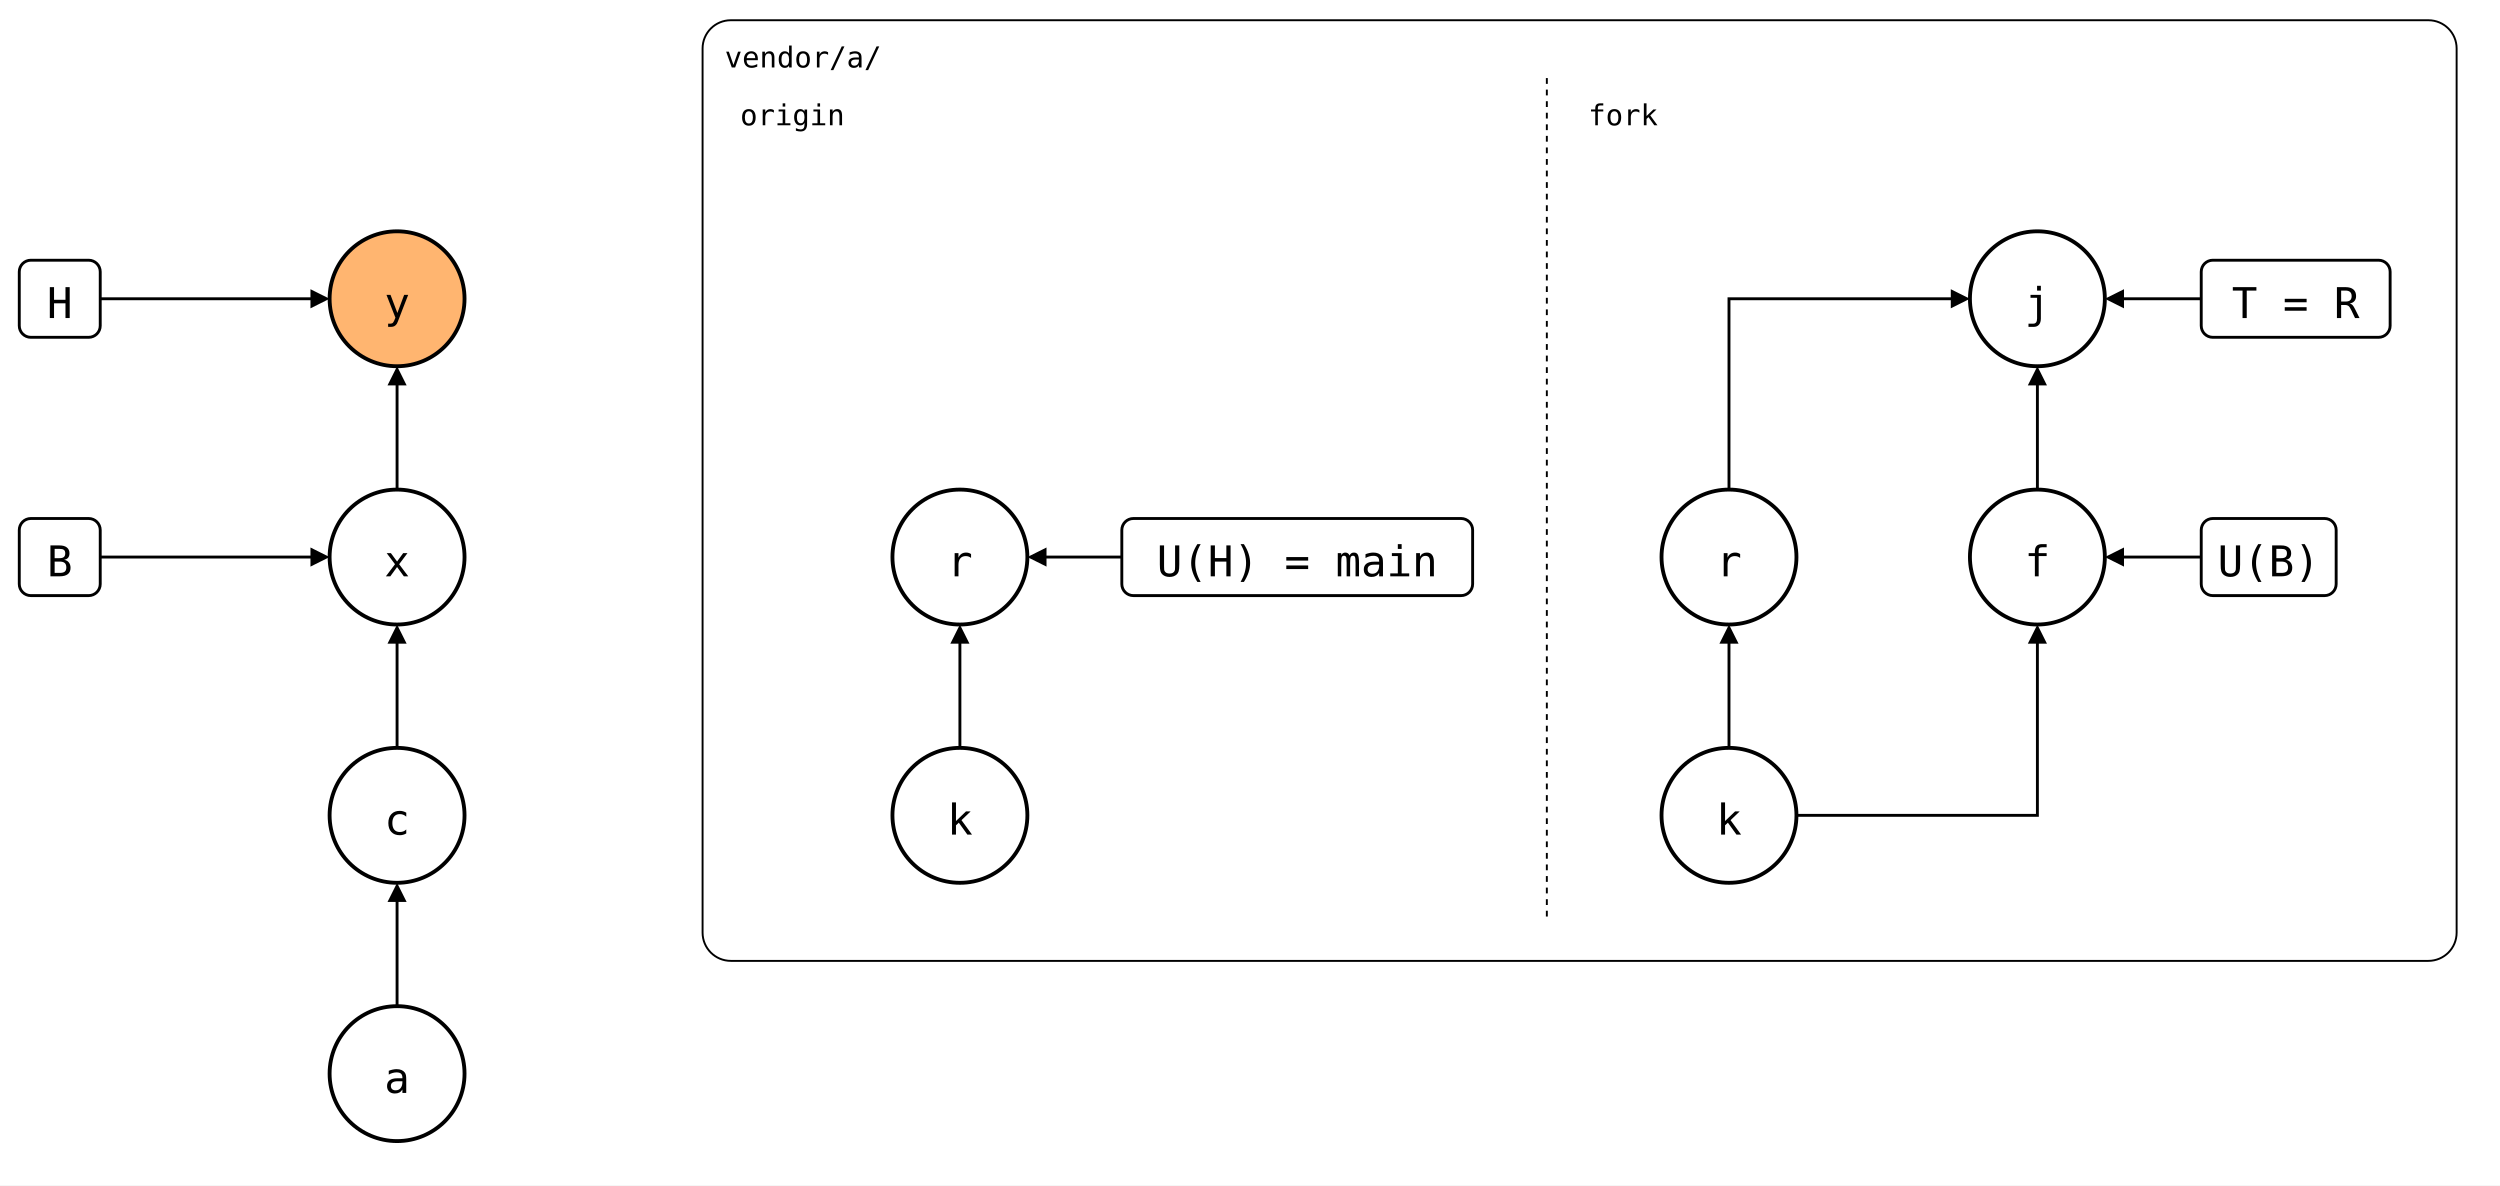
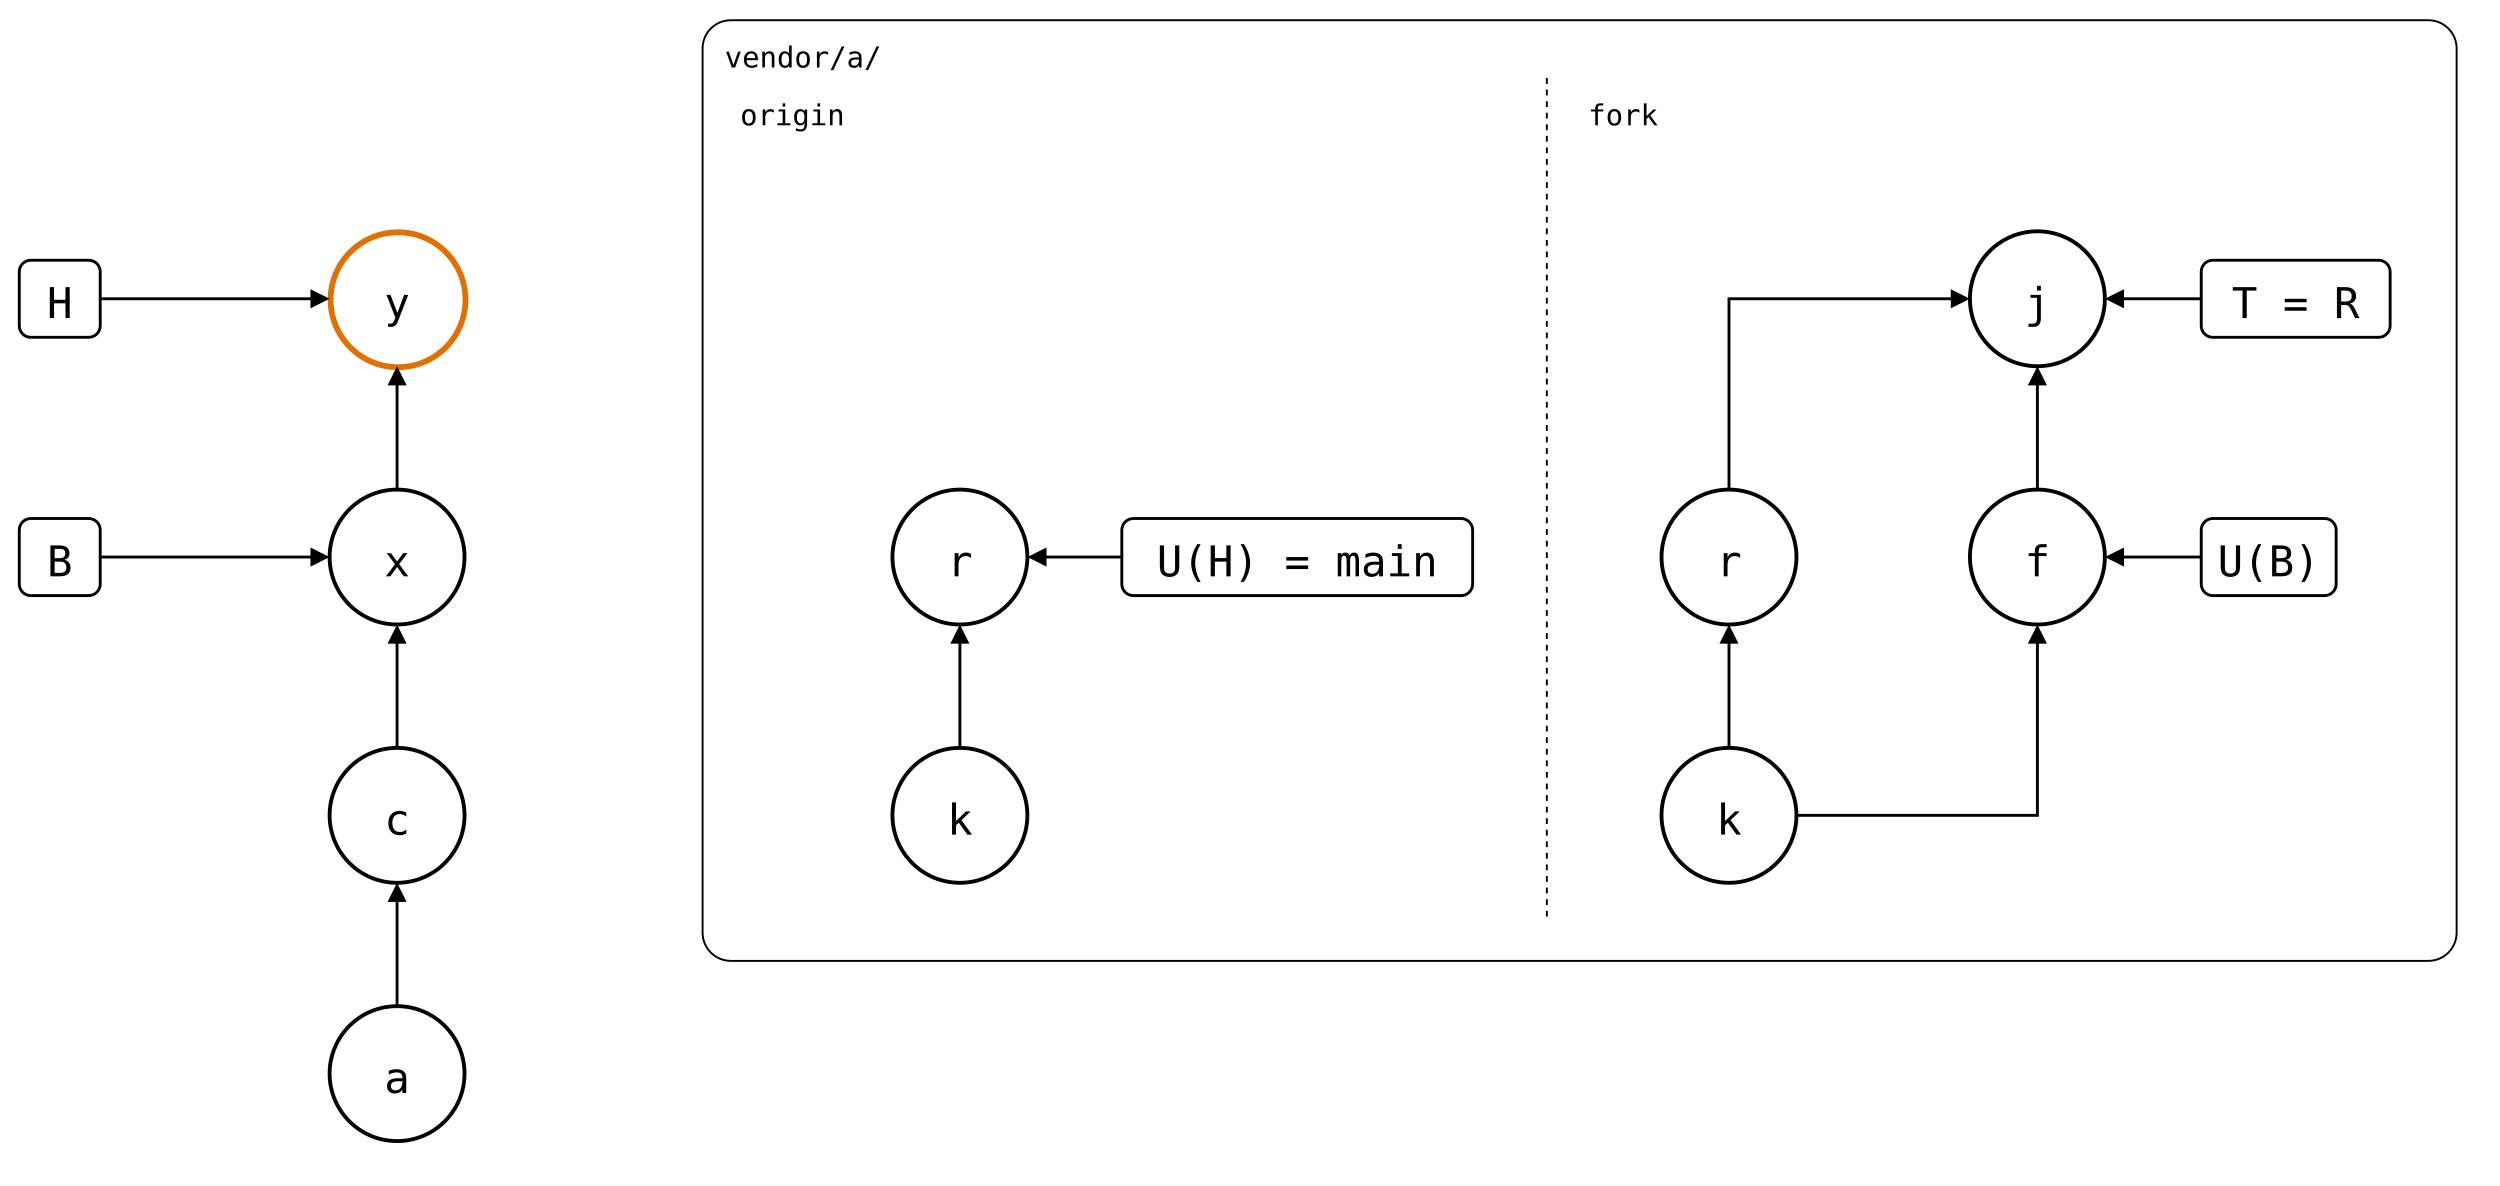
- <svg xmlns="http://www.w3.org/2000/svg" style="background: #ffffff; background-color: light-dark(#ffffff, #121212); color-scheme: light dark;" version="1.1" width="1297px" height="615px" viewBox="0 0 1297 615" id="ge-svg-dvOkHL6Rciy7a9EFE2a7" content="&lt;mxfile host=&quot;Electron&quot;&gt;&#10;  &lt;diagram name=&quot;several-upstreams&quot; id=&quot;several-upstreams&quot;&gt;&#10;    &lt;mxGraphModel grid=&quot;0&quot; gridSize=&quot;10&quot; guides=&quot;1&quot; tooltips=&quot;1&quot; connect=&quot;1&quot; arrows=&quot;1&quot; fold=&quot;0&quot; page=&quot;0&quot; pageScale=&quot;1&quot; pageWidth=&quot;850&quot; pageHeight=&quot;1100&quot; background=&quot;#ffffff&quot; math=&quot;0&quot; shadow=&quot;0&quot;&gt;&#10;      &lt;root&gt;&#10;        &lt;mxCell id=&quot;0&quot; /&gt;&#10;        &lt;mxCell id=&quot;1&quot; parent=&quot;0&quot; /&gt;&#10;        &lt;mxCell id=&quot;lane&quot; parent=&quot;1&quot; style=&quot;rounded=1;arcSize=3;fillColor=none;strokeWidth=1;fontSize=15;verticalAlign=top;align=left;spacingLeft=10;spacingTop=4;fontFamily=Roboto Mono,monospace;&quot; value=&quot;vendor/a/&quot; vertex=&quot;1&quot;&gt;&#10;          &lt;mxGeometry height=&quot;488&quot; width=&quot;910&quot; x=&quot;422&quot; y=&quot;30&quot; as=&quot;geometry&quot; /&gt;&#10;        &lt;/mxCell&gt;&#10;        &lt;mxCell id=&quot;sep&quot; parent=&quot;1&quot; style=&quot;line;direction=south;dashed=1;strokeWidth=1;&quot; value=&quot;&quot; vertex=&quot;1&quot;&gt;&#10;          &lt;mxGeometry height=&quot;438&quot; width=&quot;20&quot; x=&quot;850&quot; y=&quot;60&quot; as=&quot;geometry&quot; /&gt;&#10;        &lt;/mxCell&gt;&#10;        &lt;mxCell id=&quot;side_o&quot; parent=&quot;1&quot; style=&quot;text;fontSize=15;align=left;verticalAlign=top;fontFamily=Roboto Mono,monospace;&quot; value=&quot;origin&quot; vertex=&quot;1&quot;&gt;&#10;          &lt;mxGeometry height=&quot;24&quot; width=&quot;120&quot; x=&quot;440&quot; y=&quot;64&quot; as=&quot;geometry&quot; /&gt;&#10;        &lt;/mxCell&gt;&#10;        &lt;mxCell id=&quot;side_f&quot; parent=&quot;1&quot; style=&quot;text;fontSize=15;align=left;verticalAlign=top;fontFamily=Roboto Mono,monospace;&quot; value=&quot;fork&quot; vertex=&quot;1&quot;&gt;&#10;          &lt;mxGeometry height=&quot;24&quot; width=&quot;120&quot; x=&quot;880&quot; y=&quot;64&quot; as=&quot;geometry&quot; /&gt;&#10;        &lt;/mxCell&gt;&#10;        &lt;mxCell id=&quot;y&quot; parent=&quot;1&quot; style=&quot;ellipse;aspect=fixed;strokeWidth=2;fontSize=22;fontFamily=Roboto Mono,monospace;fillColor=#FFB570;&quot; value=&quot;y&quot; vertex=&quot;1&quot;&gt;&#10;          &lt;mxGeometry height=&quot;70&quot; width=&quot;70&quot; x=&quot;229&quot; y=&quot;140&quot; as=&quot;geometry&quot; /&gt;&#10;        &lt;/mxCell&gt;&#10;        &lt;mxCell id=&quot;x&quot; parent=&quot;1&quot; style=&quot;ellipse;aspect=fixed;strokeWidth=2;fontSize=22;fontFamily=Roboto Mono,monospace;&quot; value=&quot;x&quot; vertex=&quot;1&quot;&gt;&#10;          &lt;mxGeometry height=&quot;70&quot; width=&quot;70&quot; x=&quot;229&quot; y=&quot;274&quot; as=&quot;geometry&quot; /&gt;&#10;        &lt;/mxCell&gt;&#10;        &lt;mxCell id=&quot;c&quot; parent=&quot;1&quot; style=&quot;ellipse;aspect=fixed;strokeWidth=2;fontSize=22;fontFamily=Roboto Mono,monospace;&quot; value=&quot;c&quot; vertex=&quot;1&quot;&gt;&#10;          &lt;mxGeometry height=&quot;70&quot; width=&quot;70&quot; x=&quot;229&quot; y=&quot;408&quot; as=&quot;geometry&quot; /&gt;&#10;        &lt;/mxCell&gt;&#10;        &lt;mxCell id=&quot;a&quot; parent=&quot;1&quot; style=&quot;ellipse;aspect=fixed;strokeWidth=2;fontSize=22;fontFamily=Roboto Mono,monospace;&quot; value=&quot;a&quot; vertex=&quot;1&quot;&gt;&#10;          &lt;mxGeometry height=&quot;70&quot; width=&quot;70&quot; x=&quot;229&quot; y=&quot;542&quot; as=&quot;geometry&quot; /&gt;&#10;        &lt;/mxCell&gt;&#10;        &lt;mxCell id=&quot;ro&quot; parent=&quot;1&quot; style=&quot;ellipse;aspect=fixed;strokeWidth=2;fontSize=22;fontFamily=Roboto Mono,monospace;&quot; value=&quot;r&quot; vertex=&quot;1&quot;&gt;&#10;          &lt;mxGeometry height=&quot;70&quot; width=&quot;70&quot; x=&quot;521&quot; y=&quot;274&quot; as=&quot;geometry&quot; /&gt;&#10;        &lt;/mxCell&gt;&#10;        &lt;mxCell id=&quot;ko&quot; parent=&quot;1&quot; style=&quot;ellipse;aspect=fixed;strokeWidth=2;fontSize=22;fontFamily=Roboto Mono,monospace;&quot; value=&quot;k&quot; vertex=&quot;1&quot;&gt;&#10;          &lt;mxGeometry height=&quot;70&quot; width=&quot;70&quot; x=&quot;521&quot; y=&quot;408&quot; as=&quot;geometry&quot; /&gt;&#10;        &lt;/mxCell&gt;&#10;        &lt;mxCell id=&quot;rf&quot; parent=&quot;1&quot; style=&quot;ellipse;aspect=fixed;strokeWidth=2;fontSize=22;fontFamily=Roboto Mono,monospace;&quot; value=&quot;r&quot; vertex=&quot;1&quot;&gt;&#10;          &lt;mxGeometry height=&quot;70&quot; width=&quot;70&quot; x=&quot;920&quot; y=&quot;274&quot; as=&quot;geometry&quot; /&gt;&#10;        &lt;/mxCell&gt;&#10;        &lt;mxCell id=&quot;kf&quot; parent=&quot;1&quot; style=&quot;ellipse;aspect=fixed;strokeWidth=2;fontSize=22;fontFamily=Roboto Mono,monospace;&quot; value=&quot;k&quot; vertex=&quot;1&quot;&gt;&#10;          &lt;mxGeometry height=&quot;70&quot; width=&quot;70&quot; x=&quot;920&quot; y=&quot;408&quot; as=&quot;geometry&quot; /&gt;&#10;        &lt;/mxCell&gt;&#10;        &lt;mxCell id=&quot;f&quot; parent=&quot;1&quot; style=&quot;ellipse;aspect=fixed;strokeWidth=2;fontSize=22;fontFamily=Roboto Mono,monospace;&quot; value=&quot;f&quot; vertex=&quot;1&quot;&gt;&#10;          &lt;mxGeometry height=&quot;70&quot; width=&quot;70&quot; x=&quot;1080&quot; y=&quot;274&quot; as=&quot;geometry&quot; /&gt;&#10;        &lt;/mxCell&gt;&#10;        &lt;mxCell id=&quot;j&quot; parent=&quot;1&quot; style=&quot;ellipse;aspect=fixed;strokeWidth=2;fontSize=22;fontFamily=Roboto Mono,monospace;&quot; value=&quot;j&quot; vertex=&quot;1&quot;&gt;&#10;          &lt;mxGeometry height=&quot;70&quot; width=&quot;70&quot; x=&quot;1080&quot; y=&quot;140&quot; as=&quot;geometry&quot; /&gt;&#10;        &lt;/mxCell&gt;&#10;        &lt;mxCell id=&quot;h&quot; parent=&quot;1&quot; style=&quot;rounded=1;strokeWidth=1.5;fontSize=22;fontFamily=Roboto Mono,monospace;&quot; value=&quot;H&quot; vertex=&quot;1&quot;&gt;&#10;          &lt;mxGeometry height=&quot;40&quot; width=&quot;42&quot; x=&quot;68&quot; y=&quot;155&quot; as=&quot;geometry&quot; /&gt;&#10;        &lt;/mxCell&gt;&#10;        &lt;mxCell id=&quot;b&quot; parent=&quot;1&quot; style=&quot;rounded=1;strokeWidth=1.5;fontSize=22;fontFamily=Roboto Mono,monospace;&quot; value=&quot;B&quot; vertex=&quot;1&quot;&gt;&#10;          &lt;mxGeometry height=&quot;40&quot; width=&quot;42&quot; x=&quot;68&quot; y=&quot;289&quot; as=&quot;geometry&quot; /&gt;&#10;        &lt;/mxCell&gt;&#10;        &lt;mxCell id=&quot;uh&quot; parent=&quot;1&quot; style=&quot;rounded=1;strokeWidth=1.5;fontSize=22;fontFamily=Roboto Mono,monospace;&quot; value=&quot;U(H) = main&quot; vertex=&quot;1&quot;&gt;&#10;          &lt;mxGeometry height=&quot;40&quot; width=&quot;182&quot; x=&quot;640&quot; y=&quot;289&quot; as=&quot;geometry&quot; /&gt;&#10;        &lt;/mxCell&gt;&#10;        &lt;mxCell id=&quot;t&quot; parent=&quot;1&quot; style=&quot;rounded=1;strokeWidth=1.5;fontSize=22;fontFamily=Roboto Mono,monospace;&quot; value=&quot;T = R&quot; vertex=&quot;1&quot;&gt;&#10;          &lt;mxGeometry height=&quot;40&quot; width=&quot;98&quot; x=&quot;1200&quot; y=&quot;155&quot; as=&quot;geometry&quot; /&gt;&#10;        &lt;/mxCell&gt;&#10;        &lt;mxCell id=&quot;ub&quot; parent=&quot;1&quot; style=&quot;rounded=1;strokeWidth=1.5;fontSize=22;fontFamily=Roboto Mono,monospace;&quot; value=&quot;U(B)&quot; vertex=&quot;1&quot;&gt;&#10;          &lt;mxGeometry height=&quot;40&quot; width=&quot;70&quot; x=&quot;1200&quot; y=&quot;289&quot; as=&quot;geometry&quot; /&gt;&#10;        &lt;/mxCell&gt;&#10;        &lt;mxCell id=&quot;e0&quot; edge=&quot;1&quot; parent=&quot;1&quot; source=&quot;a&quot; style=&quot;endArrow=block;endFill=1;html=1;strokeWidth=1.5;rounded=0;&quot; target=&quot;c&quot;&gt;&#10;          &lt;mxGeometry relative=&quot;1&quot; as=&quot;geometry&quot; /&gt;&#10;        &lt;/mxCell&gt;&#10;        &lt;mxCell id=&quot;e1&quot; edge=&quot;1&quot; parent=&quot;1&quot; source=&quot;c&quot; style=&quot;endArrow=block;endFill=1;html=1;strokeWidth=1.5;rounded=0;&quot; target=&quot;x&quot;&gt;&#10;          &lt;mxGeometry relative=&quot;1&quot; as=&quot;geometry&quot; /&gt;&#10;        &lt;/mxCell&gt;&#10;        &lt;mxCell id=&quot;e2&quot; edge=&quot;1&quot; parent=&quot;1&quot; source=&quot;x&quot; style=&quot;endArrow=block;endFill=1;html=1;strokeWidth=1.5;rounded=0;&quot; target=&quot;y&quot;&gt;&#10;          &lt;mxGeometry relative=&quot;1&quot; as=&quot;geometry&quot; /&gt;&#10;        &lt;/mxCell&gt;&#10;        &lt;mxCell id=&quot;e3&quot; edge=&quot;1&quot; parent=&quot;1&quot; source=&quot;ko&quot; style=&quot;endArrow=block;endFill=1;html=1;strokeWidth=1.5;rounded=0;&quot; target=&quot;ro&quot;&gt;&#10;          &lt;mxGeometry relative=&quot;1&quot; as=&quot;geometry&quot; /&gt;&#10;        &lt;/mxCell&gt;&#10;        &lt;mxCell id=&quot;e4&quot; edge=&quot;1&quot; parent=&quot;1&quot; source=&quot;kf&quot; style=&quot;endArrow=block;endFill=1;html=1;strokeWidth=1.5;rounded=0;&quot; target=&quot;rf&quot;&gt;&#10;          &lt;mxGeometry relative=&quot;1&quot; as=&quot;geometry&quot; /&gt;&#10;        &lt;/mxCell&gt;&#10;        &lt;mxCell id=&quot;e5&quot; edge=&quot;1&quot; parent=&quot;1&quot; source=&quot;kf&quot; style=&quot;endArrow=block;endFill=1;html=1;strokeWidth=1.5;rounded=0;edgeStyle=orthogonalEdgeStyle;exitX=1;exitY=0.5;entryX=0.5;entryY=1;&quot; target=&quot;f&quot;&gt;&#10;          &lt;mxGeometry relative=&quot;1&quot; as=&quot;geometry&quot; /&gt;&#10;        &lt;/mxCell&gt;&#10;        &lt;mxCell id=&quot;e6&quot; edge=&quot;1&quot; parent=&quot;1&quot; source=&quot;f&quot; style=&quot;endArrow=block;endFill=1;html=1;strokeWidth=1.5;rounded=0;&quot; target=&quot;j&quot;&gt;&#10;          &lt;mxGeometry relative=&quot;1&quot; as=&quot;geometry&quot; /&gt;&#10;        &lt;/mxCell&gt;&#10;        &lt;mxCell id=&quot;e7&quot; edge=&quot;1&quot; parent=&quot;1&quot; source=&quot;rf&quot; style=&quot;endArrow=block;endFill=1;html=1;strokeWidth=1.5;rounded=0;edgeStyle=orthogonalEdgeStyle;exitX=0.5;exitY=0;entryX=0;entryY=0.5;&quot; target=&quot;j&quot;&gt;&#10;          &lt;mxGeometry relative=&quot;1&quot; as=&quot;geometry&quot; /&gt;&#10;        &lt;/mxCell&gt;&#10;        &lt;mxCell id=&quot;e8&quot; edge=&quot;1&quot; parent=&quot;1&quot; source=&quot;h&quot; style=&quot;endArrow=block;endFill=1;html=1;strokeWidth=1.5;rounded=0;&quot; target=&quot;y&quot;&gt;&#10;          &lt;mxGeometry relative=&quot;1&quot; as=&quot;geometry&quot; /&gt;&#10;        &lt;/mxCell&gt;&#10;        &lt;mxCell id=&quot;e9&quot; edge=&quot;1&quot; parent=&quot;1&quot; source=&quot;b&quot; style=&quot;endArrow=block;endFill=1;html=1;strokeWidth=1.5;rounded=0;&quot; target=&quot;x&quot;&gt;&#10;          &lt;mxGeometry relative=&quot;1&quot; as=&quot;geometry&quot; /&gt;&#10;        &lt;/mxCell&gt;&#10;        &lt;mxCell id=&quot;e10&quot; edge=&quot;1&quot; parent=&quot;1&quot; source=&quot;uh&quot; style=&quot;endArrow=block;endFill=1;html=1;strokeWidth=1.5;rounded=0;&quot; target=&quot;ro&quot;&gt;&#10;          &lt;mxGeometry relative=&quot;1&quot; as=&quot;geometry&quot; /&gt;&#10;        &lt;/mxCell&gt;&#10;        &lt;mxCell id=&quot;e11&quot; edge=&quot;1&quot; parent=&quot;1&quot; source=&quot;t&quot; style=&quot;endArrow=block;endFill=1;html=1;strokeWidth=1.5;rounded=0;&quot; target=&quot;j&quot;&gt;&#10;          &lt;mxGeometry relative=&quot;1&quot; as=&quot;geometry&quot; /&gt;&#10;        &lt;/mxCell&gt;&#10;        &lt;mxCell id=&quot;e12&quot; edge=&quot;1&quot; parent=&quot;1&quot; source=&quot;ub&quot; style=&quot;endArrow=block;endFill=1;html=1;strokeWidth=1.5;rounded=0;&quot; target=&quot;f&quot;&gt;&#10;          &lt;mxGeometry relative=&quot;1&quot; as=&quot;geometry&quot; /&gt;&#10;        &lt;/mxCell&gt;&#10;      &lt;/root&gt;&#10;    &lt;/mxGraphModel&gt;&#10;  &lt;/diagram&gt;&#10;&lt;/mxfile&gt;&#10;">
-   <style type="text/css">@supports (color: light-dark(#000, #fff)) { #ge-svg-dvOkHL6Rciy7a9EFE2a7 { --ge-adaptive-bg: light-dark(#ffffff, var(--ge-dark-color, #121212)); } }</style>
+ <svg xmlns="http://www.w3.org/2000/svg" style="background: #ffffff; background-color: light-dark(#ffffff, #121212); color-scheme: light dark;" version="1.1" width="1297px" height="615px" viewBox="0 0 1297 615" id="ge-svg-kA2PJcDIbCMNpO3gKDuj" content="&lt;mxfile host=&quot;Electron&quot;&gt;&#10;  &lt;diagram name=&quot;several-upstreams&quot; id=&quot;several-upstreams&quot;&gt;&#10;    &lt;mxGraphModel grid=&quot;0&quot; gridSize=&quot;10&quot; guides=&quot;1&quot; tooltips=&quot;1&quot; connect=&quot;1&quot; arrows=&quot;1&quot; fold=&quot;0&quot; page=&quot;0&quot; pageScale=&quot;1&quot; pageWidth=&quot;850&quot; pageHeight=&quot;1100&quot; background=&quot;#ffffff&quot; math=&quot;0&quot; shadow=&quot;0&quot;&gt;&#10;      &lt;root&gt;&#10;        &lt;mxCell id=&quot;0&quot; /&gt;&#10;        &lt;mxCell id=&quot;1&quot; parent=&quot;0&quot; /&gt;&#10;        &lt;mxCell id=&quot;lane&quot; parent=&quot;1&quot; style=&quot;rounded=1;arcSize=3;fillColor=none;strokeWidth=1;fontSize=15;verticalAlign=top;align=left;spacingLeft=10;spacingTop=4;fontFamily=Roboto Mono,monospace;&quot; value=&quot;vendor/a/&quot; vertex=&quot;1&quot;&gt;&#10;          &lt;mxGeometry height=&quot;488&quot; width=&quot;910&quot; x=&quot;422&quot; y=&quot;30&quot; as=&quot;geometry&quot; /&gt;&#10;        &lt;/mxCell&gt;&#10;        &lt;mxCell id=&quot;sep&quot; parent=&quot;1&quot; style=&quot;line;direction=south;dashed=1;strokeWidth=1;&quot; value=&quot;&quot; vertex=&quot;1&quot;&gt;&#10;          &lt;mxGeometry height=&quot;438&quot; width=&quot;20&quot; x=&quot;850&quot; y=&quot;60&quot; as=&quot;geometry&quot; /&gt;&#10;        &lt;/mxCell&gt;&#10;        &lt;mxCell id=&quot;side_o&quot; parent=&quot;1&quot; style=&quot;text;fontSize=15;align=left;verticalAlign=top;fontFamily=Roboto Mono,monospace;&quot; value=&quot;origin&quot; vertex=&quot;1&quot;&gt;&#10;          &lt;mxGeometry height=&quot;24&quot; width=&quot;120&quot; x=&quot;440&quot; y=&quot;64&quot; as=&quot;geometry&quot; /&gt;&#10;        &lt;/mxCell&gt;&#10;        &lt;mxCell id=&quot;side_f&quot; parent=&quot;1&quot; style=&quot;text;fontSize=15;align=left;verticalAlign=top;fontFamily=Roboto Mono,monospace;&quot; value=&quot;fork&quot; vertex=&quot;1&quot;&gt;&#10;          &lt;mxGeometry height=&quot;24&quot; width=&quot;120&quot; x=&quot;880&quot; y=&quot;64&quot; as=&quot;geometry&quot; /&gt;&#10;        &lt;/mxCell&gt;&#10;        &lt;mxCell id=&quot;y&quot; parent=&quot;1&quot; style=&quot;ellipse;aspect=fixed;fontSize=22;fontFamily=Roboto Mono,monospace;strokeColor=#E07000;strokeWidth=3;&quot; value=&quot;y&quot; vertex=&quot;1&quot;&gt;&#10;          &lt;mxGeometry height=&quot;70&quot; width=&quot;70&quot; x=&quot;229&quot; y=&quot;140&quot; as=&quot;geometry&quot; /&gt;&#10;        &lt;/mxCell&gt;&#10;        &lt;mxCell id=&quot;x&quot; parent=&quot;1&quot; style=&quot;ellipse;aspect=fixed;strokeWidth=2;fontSize=22;fontFamily=Roboto Mono,monospace;&quot; value=&quot;x&quot; vertex=&quot;1&quot;&gt;&#10;          &lt;mxGeometry height=&quot;70&quot; width=&quot;70&quot; x=&quot;229&quot; y=&quot;274&quot; as=&quot;geometry&quot; /&gt;&#10;        &lt;/mxCell&gt;&#10;        &lt;mxCell id=&quot;c&quot; parent=&quot;1&quot; style=&quot;ellipse;aspect=fixed;strokeWidth=2;fontSize=22;fontFamily=Roboto Mono,monospace;&quot; value=&quot;c&quot; vertex=&quot;1&quot;&gt;&#10;          &lt;mxGeometry height=&quot;70&quot; width=&quot;70&quot; x=&quot;229&quot; y=&quot;408&quot; as=&quot;geometry&quot; /&gt;&#10;        &lt;/mxCell&gt;&#10;        &lt;mxCell id=&quot;a&quot; parent=&quot;1&quot; style=&quot;ellipse;aspect=fixed;strokeWidth=2;fontSize=22;fontFamily=Roboto Mono,monospace;&quot; value=&quot;a&quot; vertex=&quot;1&quot;&gt;&#10;          &lt;mxGeometry height=&quot;70&quot; width=&quot;70&quot; x=&quot;229&quot; y=&quot;542&quot; as=&quot;geometry&quot; /&gt;&#10;        &lt;/mxCell&gt;&#10;        &lt;mxCell id=&quot;ro&quot; parent=&quot;1&quot; style=&quot;ellipse;aspect=fixed;strokeWidth=2;fontSize=22;fontFamily=Roboto Mono,monospace;&quot; value=&quot;r&quot; vertex=&quot;1&quot;&gt;&#10;          &lt;mxGeometry height=&quot;70&quot; width=&quot;70&quot; x=&quot;521&quot; y=&quot;274&quot; as=&quot;geometry&quot; /&gt;&#10;        &lt;/mxCell&gt;&#10;        &lt;mxCell id=&quot;ko&quot; parent=&quot;1&quot; style=&quot;ellipse;aspect=fixed;strokeWidth=2;fontSize=22;fontFamily=Roboto Mono,monospace;&quot; value=&quot;k&quot; vertex=&quot;1&quot;&gt;&#10;          &lt;mxGeometry height=&quot;70&quot; width=&quot;70&quot; x=&quot;521&quot; y=&quot;408&quot; as=&quot;geometry&quot; /&gt;&#10;        &lt;/mxCell&gt;&#10;        &lt;mxCell id=&quot;rf&quot; parent=&quot;1&quot; style=&quot;ellipse;aspect=fixed;strokeWidth=2;fontSize=22;fontFamily=Roboto Mono,monospace;&quot; value=&quot;r&quot; vertex=&quot;1&quot;&gt;&#10;          &lt;mxGeometry height=&quot;70&quot; width=&quot;70&quot; x=&quot;920&quot; y=&quot;274&quot; as=&quot;geometry&quot; /&gt;&#10;        &lt;/mxCell&gt;&#10;        &lt;mxCell id=&quot;kf&quot; parent=&quot;1&quot; style=&quot;ellipse;aspect=fixed;strokeWidth=2;fontSize=22;fontFamily=Roboto Mono,monospace;&quot; value=&quot;k&quot; vertex=&quot;1&quot;&gt;&#10;          &lt;mxGeometry height=&quot;70&quot; width=&quot;70&quot; x=&quot;920&quot; y=&quot;408&quot; as=&quot;geometry&quot; /&gt;&#10;        &lt;/mxCell&gt;&#10;        &lt;mxCell id=&quot;f&quot; parent=&quot;1&quot; style=&quot;ellipse;aspect=fixed;strokeWidth=2;fontSize=22;fontFamily=Roboto Mono,monospace;&quot; value=&quot;f&quot; vertex=&quot;1&quot;&gt;&#10;          &lt;mxGeometry height=&quot;70&quot; width=&quot;70&quot; x=&quot;1080&quot; y=&quot;274&quot; as=&quot;geometry&quot; /&gt;&#10;        &lt;/mxCell&gt;&#10;        &lt;mxCell id=&quot;j&quot; parent=&quot;1&quot; style=&quot;ellipse;aspect=fixed;strokeWidth=2;fontSize=22;fontFamily=Roboto Mono,monospace;&quot; value=&quot;j&quot; vertex=&quot;1&quot;&gt;&#10;          &lt;mxGeometry height=&quot;70&quot; width=&quot;70&quot; x=&quot;1080&quot; y=&quot;140&quot; as=&quot;geometry&quot; /&gt;&#10;        &lt;/mxCell&gt;&#10;        &lt;mxCell id=&quot;h&quot; parent=&quot;1&quot; style=&quot;rounded=1;strokeWidth=1.5;fontSize=22;fontFamily=Roboto Mono,monospace;&quot; value=&quot;H&quot; vertex=&quot;1&quot;&gt;&#10;          &lt;mxGeometry height=&quot;40&quot; width=&quot;42&quot; x=&quot;68&quot; y=&quot;155&quot; as=&quot;geometry&quot; /&gt;&#10;        &lt;/mxCell&gt;&#10;        &lt;mxCell id=&quot;b&quot; parent=&quot;1&quot; style=&quot;rounded=1;strokeWidth=1.5;fontSize=22;fontFamily=Roboto Mono,monospace;&quot; value=&quot;B&quot; vertex=&quot;1&quot;&gt;&#10;          &lt;mxGeometry height=&quot;40&quot; width=&quot;42&quot; x=&quot;68&quot; y=&quot;289&quot; as=&quot;geometry&quot; /&gt;&#10;        &lt;/mxCell&gt;&#10;        &lt;mxCell id=&quot;uh&quot; parent=&quot;1&quot; style=&quot;rounded=1;strokeWidth=1.5;fontSize=22;fontFamily=Roboto Mono,monospace;&quot; value=&quot;U(H) = main&quot; vertex=&quot;1&quot;&gt;&#10;          &lt;mxGeometry height=&quot;40&quot; width=&quot;182&quot; x=&quot;640&quot; y=&quot;289&quot; as=&quot;geometry&quot; /&gt;&#10;        &lt;/mxCell&gt;&#10;        &lt;mxCell id=&quot;t&quot; parent=&quot;1&quot; style=&quot;rounded=1;strokeWidth=1.5;fontSize=22;fontFamily=Roboto Mono,monospace;&quot; value=&quot;T = R&quot; vertex=&quot;1&quot;&gt;&#10;          &lt;mxGeometry height=&quot;40&quot; width=&quot;98&quot; x=&quot;1200&quot; y=&quot;155&quot; as=&quot;geometry&quot; /&gt;&#10;        &lt;/mxCell&gt;&#10;        &lt;mxCell id=&quot;ub&quot; parent=&quot;1&quot; style=&quot;rounded=1;strokeWidth=1.5;fontSize=22;fontFamily=Roboto Mono,monospace;&quot; value=&quot;U(B)&quot; vertex=&quot;1&quot;&gt;&#10;          &lt;mxGeometry height=&quot;40&quot; width=&quot;70&quot; x=&quot;1200&quot; y=&quot;289&quot; as=&quot;geometry&quot; /&gt;&#10;        &lt;/mxCell&gt;&#10;        &lt;mxCell id=&quot;e0&quot; edge=&quot;1&quot; parent=&quot;1&quot; source=&quot;a&quot; style=&quot;endArrow=block;endFill=1;html=1;strokeWidth=1.5;rounded=0;&quot; target=&quot;c&quot;&gt;&#10;          &lt;mxGeometry relative=&quot;1&quot; as=&quot;geometry&quot; /&gt;&#10;        &lt;/mxCell&gt;&#10;        &lt;mxCell id=&quot;e1&quot; edge=&quot;1&quot; parent=&quot;1&quot; source=&quot;c&quot; style=&quot;endArrow=block;endFill=1;html=1;strokeWidth=1.5;rounded=0;&quot; target=&quot;x&quot;&gt;&#10;          &lt;mxGeometry relative=&quot;1&quot; as=&quot;geometry&quot; /&gt;&#10;        &lt;/mxCell&gt;&#10;        &lt;mxCell id=&quot;e2&quot; edge=&quot;1&quot; parent=&quot;1&quot; source=&quot;x&quot; style=&quot;endArrow=block;endFill=1;html=1;strokeWidth=1.5;rounded=0;&quot; target=&quot;y&quot;&gt;&#10;          &lt;mxGeometry relative=&quot;1&quot; as=&quot;geometry&quot; /&gt;&#10;        &lt;/mxCell&gt;&#10;        &lt;mxCell id=&quot;e3&quot; edge=&quot;1&quot; parent=&quot;1&quot; source=&quot;ko&quot; style=&quot;endArrow=block;endFill=1;html=1;strokeWidth=1.5;rounded=0;&quot; target=&quot;ro&quot;&gt;&#10;          &lt;mxGeometry relative=&quot;1&quot; as=&quot;geometry&quot; /&gt;&#10;        &lt;/mxCell&gt;&#10;        &lt;mxCell id=&quot;e4&quot; edge=&quot;1&quot; parent=&quot;1&quot; source=&quot;kf&quot; style=&quot;endArrow=block;endFill=1;html=1;strokeWidth=1.5;rounded=0;&quot; target=&quot;rf&quot;&gt;&#10;          &lt;mxGeometry relative=&quot;1&quot; as=&quot;geometry&quot; /&gt;&#10;        &lt;/mxCell&gt;&#10;        &lt;mxCell id=&quot;e5&quot; edge=&quot;1&quot; parent=&quot;1&quot; source=&quot;kf&quot; style=&quot;endArrow=block;endFill=1;html=1;strokeWidth=1.5;rounded=0;edgeStyle=orthogonalEdgeStyle;exitX=1;exitY=0.5;entryX=0.5;entryY=1;&quot; target=&quot;f&quot;&gt;&#10;          &lt;mxGeometry relative=&quot;1&quot; as=&quot;geometry&quot; /&gt;&#10;        &lt;/mxCell&gt;&#10;        &lt;mxCell id=&quot;e6&quot; edge=&quot;1&quot; parent=&quot;1&quot; source=&quot;f&quot; style=&quot;endArrow=block;endFill=1;html=1;strokeWidth=1.5;rounded=0;&quot; target=&quot;j&quot;&gt;&#10;          &lt;mxGeometry relative=&quot;1&quot; as=&quot;geometry&quot; /&gt;&#10;        &lt;/mxCell&gt;&#10;        &lt;mxCell id=&quot;e7&quot; edge=&quot;1&quot; parent=&quot;1&quot; source=&quot;rf&quot; style=&quot;endArrow=block;endFill=1;html=1;strokeWidth=1.5;rounded=0;edgeStyle=orthogonalEdgeStyle;exitX=0.5;exitY=0;entryX=0;entryY=0.5;&quot; target=&quot;j&quot;&gt;&#10;          &lt;mxGeometry relative=&quot;1&quot; as=&quot;geometry&quot; /&gt;&#10;        &lt;/mxCell&gt;&#10;        &lt;mxCell id=&quot;e8&quot; edge=&quot;1&quot; parent=&quot;1&quot; source=&quot;h&quot; style=&quot;endArrow=block;endFill=1;html=1;strokeWidth=1.5;rounded=0;&quot; target=&quot;y&quot;&gt;&#10;          &lt;mxGeometry relative=&quot;1&quot; as=&quot;geometry&quot; /&gt;&#10;        &lt;/mxCell&gt;&#10;        &lt;mxCell id=&quot;e9&quot; edge=&quot;1&quot; parent=&quot;1&quot; source=&quot;b&quot; style=&quot;endArrow=block;endFill=1;html=1;strokeWidth=1.5;rounded=0;&quot; target=&quot;x&quot;&gt;&#10;          &lt;mxGeometry relative=&quot;1&quot; as=&quot;geometry&quot; /&gt;&#10;        &lt;/mxCell&gt;&#10;        &lt;mxCell id=&quot;e10&quot; edge=&quot;1&quot; parent=&quot;1&quot; source=&quot;uh&quot; style=&quot;endArrow=block;endFill=1;html=1;strokeWidth=1.5;rounded=0;&quot; target=&quot;ro&quot;&gt;&#10;          &lt;mxGeometry relative=&quot;1&quot; as=&quot;geometry&quot; /&gt;&#10;        &lt;/mxCell&gt;&#10;        &lt;mxCell id=&quot;e11&quot; edge=&quot;1&quot; parent=&quot;1&quot; source=&quot;t&quot; style=&quot;endArrow=block;endFill=1;html=1;strokeWidth=1.5;rounded=0;&quot; target=&quot;j&quot;&gt;&#10;          &lt;mxGeometry relative=&quot;1&quot; as=&quot;geometry&quot; /&gt;&#10;        &lt;/mxCell&gt;&#10;        &lt;mxCell id=&quot;e12&quot; edge=&quot;1&quot; parent=&quot;1&quot; source=&quot;ub&quot; style=&quot;endArrow=block;endFill=1;html=1;strokeWidth=1.5;rounded=0;&quot; target=&quot;f&quot;&gt;&#10;          &lt;mxGeometry relative=&quot;1&quot; as=&quot;geometry&quot; /&gt;&#10;        &lt;/mxCell&gt;&#10;      &lt;/root&gt;&#10;    &lt;/mxGraphModel&gt;&#10;  &lt;/diagram&gt;&#10;&lt;/mxfile&gt;&#10;">
+   <style type="text/css">@supports (color: light-dark(#000, #fff)) { #ge-svg-kA2PJcDIbCMNpO3gKDuj { --ge-adaptive-bg: light-dark(#ffffff, var(--ge-dark-color, #121212)); } }</style>
  <defs />
  <rect fill="#ffffff" width="100%" height="100%" x="0" y="0" style="fill: light-dark(rgb(255, 255, 255), rgb(18, 18, 18));" />
  <g>
    <g data-cell-id="0">
      <g data-cell-id="1">
        <g data-cell-id="lane">
          <g transform="translate(0.5,0.5)">
            <rect x="364" y="10" width="910" height="488" rx="14.64" ry="14.64" fill="none" stroke="#000000" pointer-events="all" style="stroke: light-dark(rgb(0, 0, 0), rgb(255, 255, 255));" />
          </g>
          <g>
            <g fill="#000000" font-family="'Roboto Mono', monospace" text-anchor="start" font-size="15px" style="fill: light-dark(rgb(0, 0, 0), rgb(255, 255, 255));">
              <text x="376" y="35">vendor/a/</text>
            </g>
          </g>
        </g>
        <g data-cell-id="sep">
          <g transform="translate(0.5,0.5)">
            <path d="M 583 259 L 1021 259" fill="none" stroke="#000000" stroke-miterlimit="10" stroke-dasharray="3 3" transform="rotate(90,802,259)" pointer-events="all" style="stroke: light-dark(rgb(0, 0, 0), rgb(255, 255, 255));" />
          </g>
        </g>
        <g data-cell-id="side_o">
          <g>
            <rect x="382" y="44" width="120" height="24" fill="none" stroke="none" pointer-events="all" />
          </g>
          <g>
            <g fill="#000000" font-family="'Roboto Mono', monospace" text-anchor="start" font-size="15px" style="fill: light-dark(rgb(0, 0, 0), rgb(255, 255, 255));">
              <text x="384" y="65">origin</text>
            </g>
          </g>
        </g>
        <g data-cell-id="side_f">
          <g>
            <rect x="822" y="44" width="120" height="24" fill="none" stroke="none" pointer-events="all" />
          </g>
          <g>
            <g fill="#000000" font-family="'Roboto Mono', monospace" text-anchor="start" font-size="15px" style="fill: light-dark(rgb(0, 0, 0), rgb(255, 255, 255));">
              <text x="824" y="65">fork</text>
            </g>
          </g>
        </g>
        <g data-cell-id="y">
-           <g>
-             <ellipse cx="206" cy="155" rx="35" ry="35" fill="#ffb570" stroke="#000000" stroke-width="2" pointer-events="all" style="fill: light-dark(rgb(255, 181, 112), rgb(126, 63, 3)); stroke: light-dark(rgb(0, 0, 0), rgb(255, 255, 255));" />
+           <g transform="translate(0.5,0.5)">
+             <ellipse cx="206" cy="155" rx="35" ry="35" fill="#ffffff" stroke="#e07000" stroke-width="3" pointer-events="all" style="fill: var(--ge-adaptive-bg, #ffffff); stroke: light-dark(rgb(224, 112, 0), rgb(210, 114, 18));" />
          </g>
          <g>
            <g fill="#000000" font-family="'Roboto Mono', monospace" text-anchor="middle" font-size="22px" style="fill: light-dark(rgb(0, 0, 0), rgb(255, 255, 255));">
              <text x="206" y="165">y</text>
            </g>
          </g>
        </g>
        <g data-cell-id="x">
          <g>
            <ellipse cx="206" cy="289" rx="35" ry="35" fill="#ffffff" stroke="#000000" stroke-width="2" pointer-events="all" style="fill: var(--ge-adaptive-bg, #ffffff); stroke: light-dark(rgb(0, 0, 0), rgb(255, 255, 255));" />
          </g>
          <g>
            <g fill="#000000" font-family="'Roboto Mono', monospace" text-anchor="middle" font-size="22px" style="fill: light-dark(rgb(0, 0, 0), rgb(255, 255, 255));">
              <text x="206" y="299">x</text>
            </g>
          </g>
        </g>
        <g data-cell-id="c">
          <g>
            <ellipse cx="206" cy="423" rx="35" ry="35" fill="#ffffff" stroke="#000000" stroke-width="2" pointer-events="all" style="fill: var(--ge-adaptive-bg, #ffffff); stroke: light-dark(rgb(0, 0, 0), rgb(255, 255, 255));" />
          </g>
          <g>
            <g fill="#000000" font-family="'Roboto Mono', monospace" text-anchor="middle" font-size="22px" style="fill: light-dark(rgb(0, 0, 0), rgb(255, 255, 255));">
              <text x="206" y="433">c</text>
            </g>
          </g>
        </g>
        <g data-cell-id="a">
          <g>
            <ellipse cx="206" cy="557" rx="35" ry="35" fill="#ffffff" stroke="#000000" stroke-width="2" pointer-events="all" style="fill: var(--ge-adaptive-bg, #ffffff); stroke: light-dark(rgb(0, 0, 0), rgb(255, 255, 255));" />
          </g>
          <g>
            <g fill="#000000" font-family="'Roboto Mono', monospace" text-anchor="middle" font-size="22px" style="fill: light-dark(rgb(0, 0, 0), rgb(255, 255, 255));">
              <text x="206" y="567">a</text>
            </g>
          </g>
        </g>
        <g data-cell-id="ro">
          <g>
            <ellipse cx="498" cy="289" rx="35" ry="35" fill="#ffffff" stroke="#000000" stroke-width="2" pointer-events="all" style="fill: var(--ge-adaptive-bg, #ffffff); stroke: light-dark(rgb(0, 0, 0), rgb(255, 255, 255));" />
          </g>
          <g>
            <g fill="#000000" font-family="'Roboto Mono', monospace" text-anchor="middle" font-size="22px" style="fill: light-dark(rgb(0, 0, 0), rgb(255, 255, 255));">
              <text x="498" y="299">r</text>
            </g>
          </g>
        </g>
        <g data-cell-id="ko">
          <g>
            <ellipse cx="498" cy="423" rx="35" ry="35" fill="#ffffff" stroke="#000000" stroke-width="2" pointer-events="all" style="fill: var(--ge-adaptive-bg, #ffffff); stroke: light-dark(rgb(0, 0, 0), rgb(255, 255, 255));" />
          </g>
          <g>
            <g fill="#000000" font-family="'Roboto Mono', monospace" text-anchor="middle" font-size="22px" style="fill: light-dark(rgb(0, 0, 0), rgb(255, 255, 255));">
              <text x="498" y="433">k</text>
            </g>
          </g>
        </g>
        <g data-cell-id="rf">
          <g>
            <ellipse cx="897" cy="289" rx="35" ry="35" fill="#ffffff" stroke="#000000" stroke-width="2" pointer-events="all" style="fill: var(--ge-adaptive-bg, #ffffff); stroke: light-dark(rgb(0, 0, 0), rgb(255, 255, 255));" />
          </g>
          <g>
            <g fill="#000000" font-family="'Roboto Mono', monospace" text-anchor="middle" font-size="22px" style="fill: light-dark(rgb(0, 0, 0), rgb(255, 255, 255));">
              <text x="897" y="299">r</text>
            </g>
          </g>
        </g>
        <g data-cell-id="kf">
          <g>
            <ellipse cx="897" cy="423" rx="35" ry="35" fill="#ffffff" stroke="#000000" stroke-width="2" pointer-events="all" style="fill: var(--ge-adaptive-bg, #ffffff); stroke: light-dark(rgb(0, 0, 0), rgb(255, 255, 255));" />
          </g>
          <g>
            <g fill="#000000" font-family="'Roboto Mono', monospace" text-anchor="middle" font-size="22px" style="fill: light-dark(rgb(0, 0, 0), rgb(255, 255, 255));">
              <text x="897" y="433">k</text>
            </g>
          </g>
        </g>
        <g data-cell-id="f">
          <g>
            <ellipse cx="1057" cy="289" rx="35" ry="35" fill="#ffffff" stroke="#000000" stroke-width="2" pointer-events="all" style="fill: var(--ge-adaptive-bg, #ffffff); stroke: light-dark(rgb(0, 0, 0), rgb(255, 255, 255));" />
          </g>
          <g>
            <g fill="#000000" font-family="'Roboto Mono', monospace" text-anchor="middle" font-size="22px" style="fill: light-dark(rgb(0, 0, 0), rgb(255, 255, 255));">
              <text x="1057" y="299">f</text>
            </g>
          </g>
        </g>
        <g data-cell-id="j">
          <g>
            <ellipse cx="1057" cy="155" rx="35" ry="35" fill="#ffffff" stroke="#000000" stroke-width="2" pointer-events="all" style="fill: var(--ge-adaptive-bg, #ffffff); stroke: light-dark(rgb(0, 0, 0), rgb(255, 255, 255));" />
          </g>
          <g>
            <g fill="#000000" font-family="'Roboto Mono', monospace" text-anchor="middle" font-size="22px" style="fill: light-dark(rgb(0, 0, 0), rgb(255, 255, 255));">
              <text x="1057" y="165">j</text>
            </g>
          </g>
        </g>
        <g data-cell-id="h">
          <g>
            <rect x="10" y="135" width="42" height="40" rx="6" ry="6" fill="#ffffff" stroke="#000000" stroke-width="1.5" pointer-events="all" style="fill: var(--ge-adaptive-bg, #ffffff); stroke: light-dark(rgb(0, 0, 0), rgb(255, 255, 255));" />
          </g>
          <g>
            <g fill="#000000" font-family="'Roboto Mono', monospace" text-anchor="middle" font-size="22px" style="fill: light-dark(rgb(0, 0, 0), rgb(255, 255, 255));">
              <text x="31" y="165">H</text>
            </g>
          </g>
        </g>
        <g data-cell-id="b">
          <g>
            <rect x="10" y="269" width="42" height="40" rx="6" ry="6" fill="#ffffff" stroke="#000000" stroke-width="1.5" pointer-events="all" style="fill: var(--ge-adaptive-bg, #ffffff); stroke: light-dark(rgb(0, 0, 0), rgb(255, 255, 255));" />
          </g>
          <g>
            <g fill="#000000" font-family="'Roboto Mono', monospace" text-anchor="middle" font-size="22px" style="fill: light-dark(rgb(0, 0, 0), rgb(255, 255, 255));">
              <text x="31" y="299">B</text>
            </g>
          </g>
        </g>
        <g data-cell-id="uh">
          <g>
            <rect x="582" y="269" width="182" height="40" rx="6" ry="6" fill="#ffffff" stroke="#000000" stroke-width="1.5" pointer-events="all" style="fill: var(--ge-adaptive-bg, #ffffff); stroke: light-dark(rgb(0, 0, 0), rgb(255, 255, 255));" />
          </g>
          <g>
            <g fill="#000000" font-family="'Roboto Mono', monospace" text-anchor="middle" font-size="22px" style="fill: light-dark(rgb(0, 0, 0), rgb(255, 255, 255));">
              <text x="673" y="299">U(H) = main</text>
            </g>
          </g>
        </g>
        <g data-cell-id="t">
          <g>
            <rect x="1142" y="135" width="98" height="40" rx="6" ry="6" fill="#ffffff" stroke="#000000" stroke-width="1.5" pointer-events="all" style="fill: var(--ge-adaptive-bg, #ffffff); stroke: light-dark(rgb(0, 0, 0), rgb(255, 255, 255));" />
          </g>
          <g>
            <g fill="#000000" font-family="'Roboto Mono', monospace" text-anchor="middle" font-size="22px" style="fill: light-dark(rgb(0, 0, 0), rgb(255, 255, 255));">
              <text x="1191" y="165">T = R</text>
            </g>
          </g>
        </g>
        <g data-cell-id="ub">
          <g>
            <rect x="1142" y="269" width="70" height="40" rx="6" ry="6" fill="#ffffff" stroke="#000000" stroke-width="1.5" pointer-events="all" style="fill: var(--ge-adaptive-bg, #ffffff); stroke: light-dark(rgb(0, 0, 0), rgb(255, 255, 255));" />
          </g>
          <g>
            <g fill="#000000" font-family="'Roboto Mono', monospace" text-anchor="middle" font-size="22px" style="fill: light-dark(rgb(0, 0, 0), rgb(255, 255, 255));">
              <text x="1177" y="299">U(B)</text>
            </g>
          </g>
        </g>
        <g data-cell-id="e0">
          <g>
            <path d="M 206 522 L 206 467.18" fill="none" stroke="#000000" stroke-width="1.5" stroke-miterlimit="10" pointer-events="stroke" style="stroke: light-dark(rgb(0, 0, 0), rgb(255, 255, 255));" />
            <path d="M 206 459.68 L 209.75 467.18 L 202.25 467.18 Z" fill="#000000" stroke="#000000" stroke-width="1.5" stroke-miterlimit="10" pointer-events="all" style="fill: light-dark(rgb(0, 0, 0), rgb(255, 255, 255)); stroke: light-dark(rgb(0, 0, 0), rgb(255, 255, 255));" />
          </g>
        </g>
        <g data-cell-id="e1">
          <g>
            <path d="M 206 388 L 206 333.18" fill="none" stroke="#000000" stroke-width="1.5" stroke-miterlimit="10" pointer-events="stroke" style="stroke: light-dark(rgb(0, 0, 0), rgb(255, 255, 255));" />
            <path d="M 206 325.68 L 209.75 333.18 L 202.25 333.18 Z" fill="#000000" stroke="#000000" stroke-width="1.5" stroke-miterlimit="10" pointer-events="all" style="fill: light-dark(rgb(0, 0, 0), rgb(255, 255, 255)); stroke: light-dark(rgb(0, 0, 0), rgb(255, 255, 255));" />
          </g>
        </g>
        <g data-cell-id="e2">
          <g>
            <path d="M 206 254 L 206 199.18" fill="none" stroke="#000000" stroke-width="1.5" stroke-miterlimit="10" pointer-events="stroke" style="stroke: light-dark(rgb(0, 0, 0), rgb(255, 255, 255));" />
            <path d="M 206 191.68 L 209.75 199.18 L 202.25 199.18 Z" fill="#000000" stroke="#000000" stroke-width="1.5" stroke-miterlimit="10" pointer-events="all" style="fill: light-dark(rgb(0, 0, 0), rgb(255, 255, 255)); stroke: light-dark(rgb(0, 0, 0), rgb(255, 255, 255));" />
          </g>
        </g>
        <g data-cell-id="e3">
          <g>
            <path d="M 498 388 L 498 333.18" fill="none" stroke="#000000" stroke-width="1.5" stroke-miterlimit="10" pointer-events="stroke" style="stroke: light-dark(rgb(0, 0, 0), rgb(255, 255, 255));" />
            <path d="M 498 325.68 L 501.75 333.18 L 494.25 333.18 Z" fill="#000000" stroke="#000000" stroke-width="1.5" stroke-miterlimit="10" pointer-events="all" style="fill: light-dark(rgb(0, 0, 0), rgb(255, 255, 255)); stroke: light-dark(rgb(0, 0, 0), rgb(255, 255, 255));" />
          </g>
        </g>
        <g data-cell-id="e4">
          <g>
            <path d="M 897 388 L 897 333.18" fill="none" stroke="#000000" stroke-width="1.5" stroke-miterlimit="10" pointer-events="stroke" style="stroke: light-dark(rgb(0, 0, 0), rgb(255, 255, 255));" />
            <path d="M 897 325.68 L 900.75 333.18 L 893.25 333.18 Z" fill="#000000" stroke="#000000" stroke-width="1.5" stroke-miterlimit="10" pointer-events="all" style="fill: light-dark(rgb(0, 0, 0), rgb(255, 255, 255)); stroke: light-dark(rgb(0, 0, 0), rgb(255, 255, 255));" />
          </g>
        </g>
        <g data-cell-id="e5">
          <g>
            <path d="M 932 423 L 1057 423 L 1057 333.18" fill="none" stroke="#000000" stroke-width="1.5" stroke-miterlimit="10" pointer-events="stroke" style="stroke: light-dark(rgb(0, 0, 0), rgb(255, 255, 255));" />
            <path d="M 1057 325.68 L 1060.75 333.18 L 1053.25 333.18 Z" fill="#000000" stroke="#000000" stroke-width="1.5" stroke-miterlimit="10" pointer-events="all" style="fill: light-dark(rgb(0, 0, 0), rgb(255, 255, 255)); stroke: light-dark(rgb(0, 0, 0), rgb(255, 255, 255));" />
          </g>
        </g>
        <g data-cell-id="e6">
          <g>
            <path d="M 1057 254 L 1057 199.18" fill="none" stroke="#000000" stroke-width="1.5" stroke-miterlimit="10" pointer-events="stroke" style="stroke: light-dark(rgb(0, 0, 0), rgb(255, 255, 255));" />
            <path d="M 1057 191.68 L 1060.75 199.18 L 1053.25 199.18 Z" fill="#000000" stroke="#000000" stroke-width="1.5" stroke-miterlimit="10" pointer-events="all" style="fill: light-dark(rgb(0, 0, 0), rgb(255, 255, 255)); stroke: light-dark(rgb(0, 0, 0), rgb(255, 255, 255));" />
          </g>
        </g>
        <g data-cell-id="e7">
          <g>
            <path d="M 897 254 L 897 155 L 1012.82 155" fill="none" stroke="#000000" stroke-width="1.5" stroke-miterlimit="10" pointer-events="stroke" style="stroke: light-dark(rgb(0, 0, 0), rgb(255, 255, 255));" />
            <path d="M 1020.32 155 L 1012.82 158.75 L 1012.82 151.25 Z" fill="#000000" stroke="#000000" stroke-width="1.5" stroke-miterlimit="10" pointer-events="all" style="fill: light-dark(rgb(0, 0, 0), rgb(255, 255, 255)); stroke: light-dark(rgb(0, 0, 0), rgb(255, 255, 255));" />
          </g>
        </g>
        <g data-cell-id="e8">
          <g>
            <path d="M 52 155 L 161.82 155" fill="none" stroke="#000000" stroke-width="1.5" stroke-miterlimit="10" pointer-events="stroke" style="stroke: light-dark(rgb(0, 0, 0), rgb(255, 255, 255));" />
            <path d="M 169.32 155 L 161.82 158.75 L 161.82 151.25 Z" fill="#000000" stroke="#000000" stroke-width="1.5" stroke-miterlimit="10" pointer-events="all" style="fill: light-dark(rgb(0, 0, 0), rgb(255, 255, 255)); stroke: light-dark(rgb(0, 0, 0), rgb(255, 255, 255));" />
          </g>
        </g>
        <g data-cell-id="e9">
          <g>
            <path d="M 52 289 L 161.82 289" fill="none" stroke="#000000" stroke-width="1.5" stroke-miterlimit="10" pointer-events="stroke" style="stroke: light-dark(rgb(0, 0, 0), rgb(255, 255, 255));" />
            <path d="M 169.32 289 L 161.82 292.75 L 161.82 285.25 Z" fill="#000000" stroke="#000000" stroke-width="1.5" stroke-miterlimit="10" pointer-events="all" style="fill: light-dark(rgb(0, 0, 0), rgb(255, 255, 255)); stroke: light-dark(rgb(0, 0, 0), rgb(255, 255, 255));" />
          </g>
        </g>
        <g data-cell-id="e10">
          <g>
            <path d="M 582 289 L 542.18 289" fill="none" stroke="#000000" stroke-width="1.5" stroke-miterlimit="10" pointer-events="stroke" style="stroke: light-dark(rgb(0, 0, 0), rgb(255, 255, 255));" />
            <path d="M 534.68 289 L 542.18 285.25 L 542.18 292.75 Z" fill="#000000" stroke="#000000" stroke-width="1.5" stroke-miterlimit="10" pointer-events="all" style="fill: light-dark(rgb(0, 0, 0), rgb(255, 255, 255)); stroke: light-dark(rgb(0, 0, 0), rgb(255, 255, 255));" />
          </g>
        </g>
        <g data-cell-id="e11">
          <g>
            <path d="M 1142 155 L 1101.18 155" fill="none" stroke="#000000" stroke-width="1.5" stroke-miterlimit="10" pointer-events="stroke" style="stroke: light-dark(rgb(0, 0, 0), rgb(255, 255, 255));" />
            <path d="M 1093.68 155 L 1101.18 151.25 L 1101.18 158.75 Z" fill="#000000" stroke="#000000" stroke-width="1.5" stroke-miterlimit="10" pointer-events="all" style="fill: light-dark(rgb(0, 0, 0), rgb(255, 255, 255)); stroke: light-dark(rgb(0, 0, 0), rgb(255, 255, 255));" />
          </g>
        </g>
        <g data-cell-id="e12">
          <g>
            <path d="M 1142 289 L 1101.18 289" fill="none" stroke="#000000" stroke-width="1.5" stroke-miterlimit="10" pointer-events="stroke" style="stroke: light-dark(rgb(0, 0, 0), rgb(255, 255, 255));" />
            <path d="M 1093.68 289 L 1101.18 285.25 L 1101.18 292.75 Z" fill="#000000" stroke="#000000" stroke-width="1.5" stroke-miterlimit="10" pointer-events="all" style="fill: light-dark(rgb(0, 0, 0), rgb(255, 255, 255)); stroke: light-dark(rgb(0, 0, 0), rgb(255, 255, 255));" />
          </g>
        </g>
      </g>
    </g>
  </g>
</svg>
